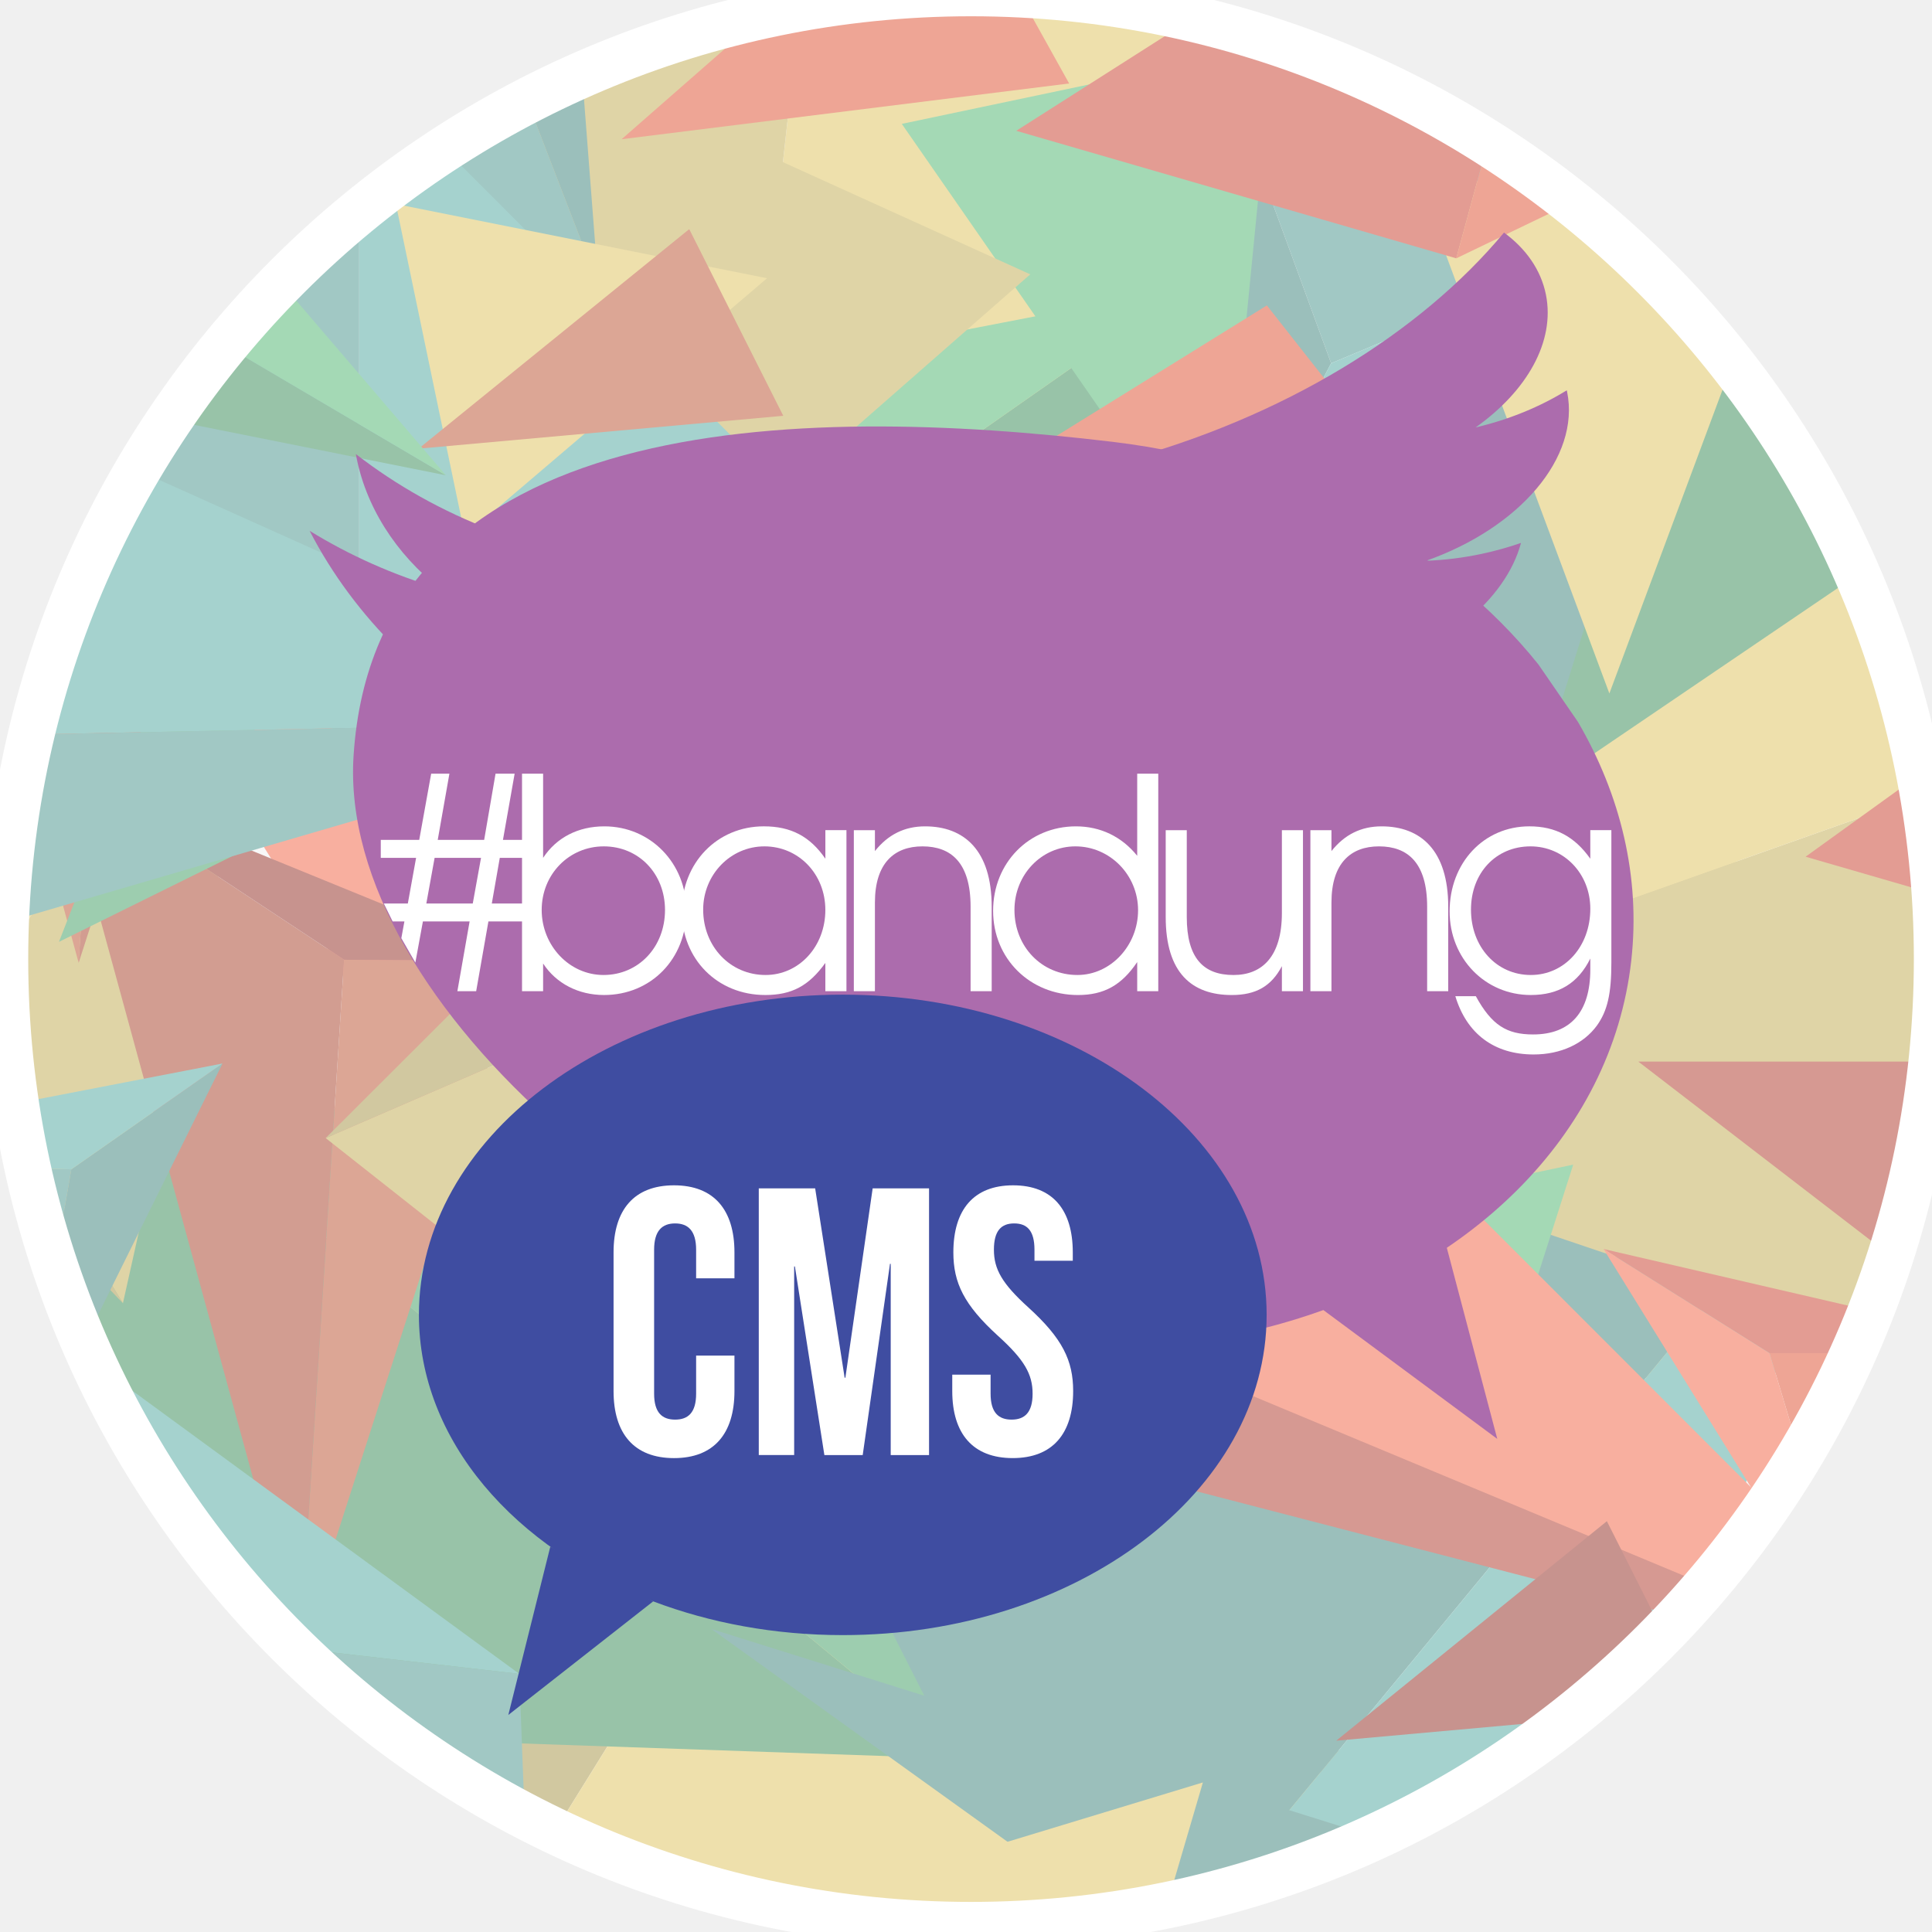
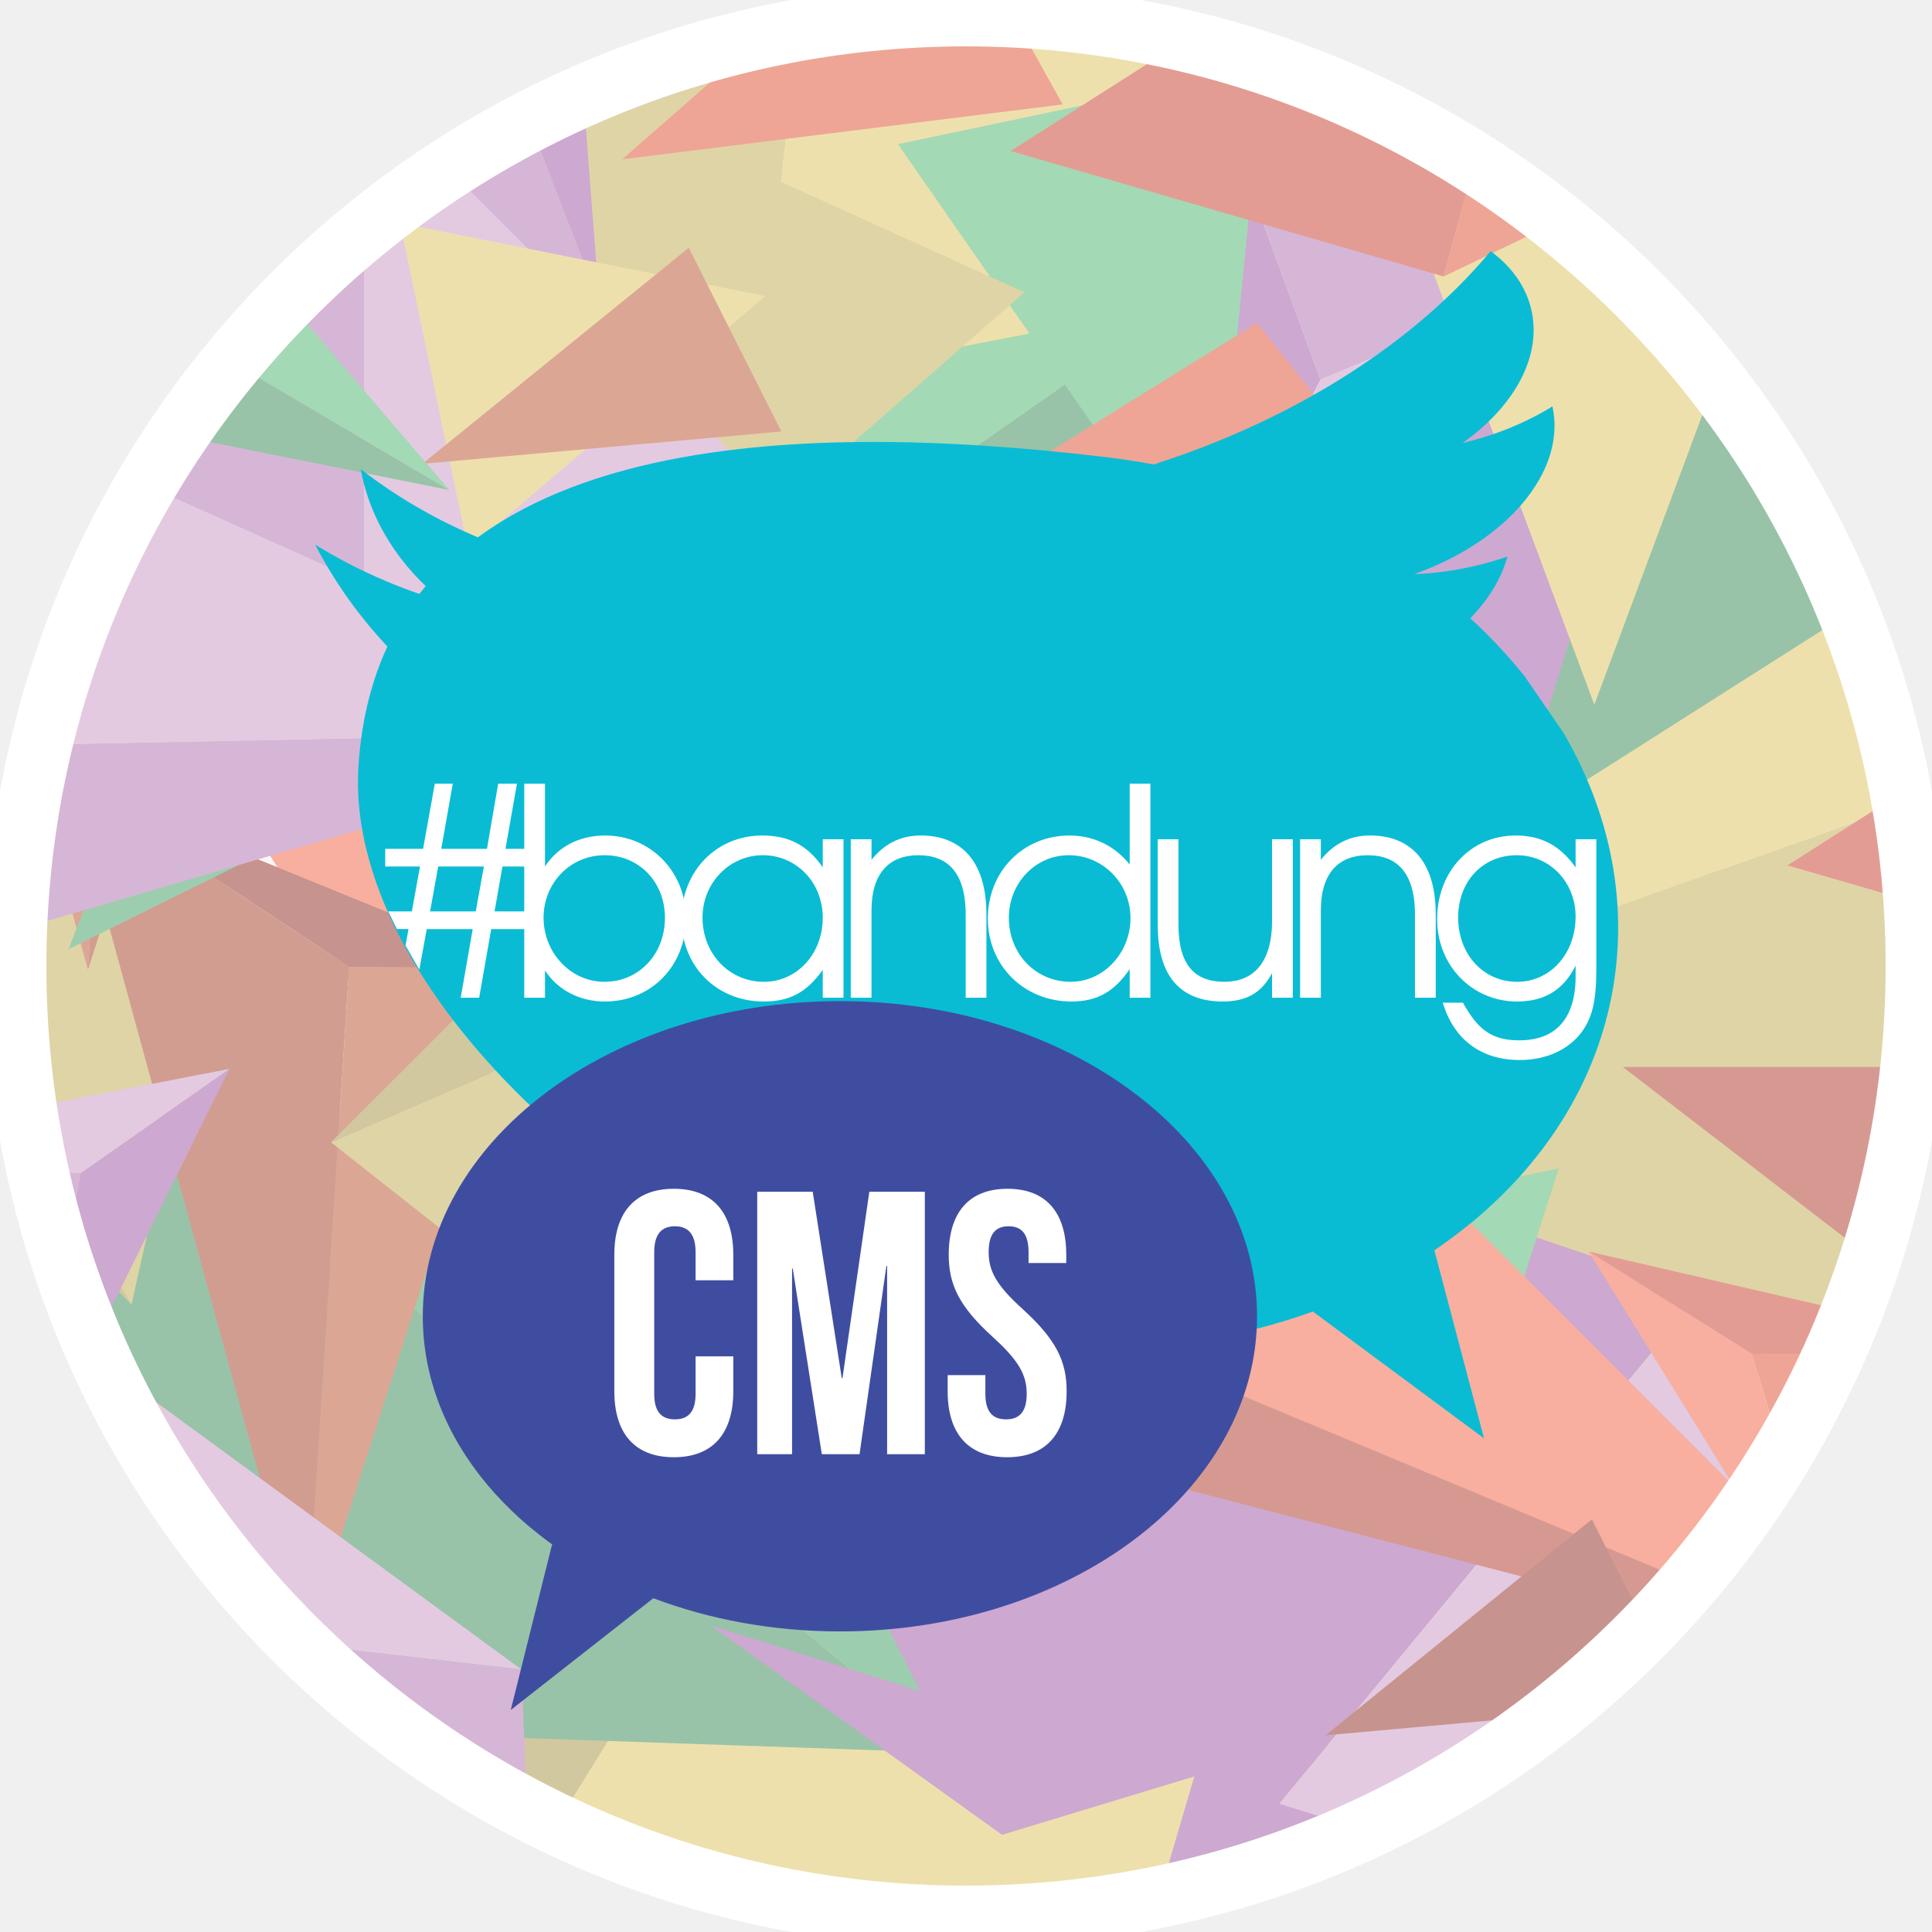
<svg xmlns="http://www.w3.org/2000/svg" xmlns:xlink="http://www.w3.org/1999/xlink" version="1.1" id="Layer_1" x="0px" y="0px" width="125px" height="125px" viewBox="0 0 125 125" enable-background="new 0 0 125 125" xml:space="preserve">
  <g>
-     <defs>
-       <circle id="SVGID_1_" cx="62.817" cy="62.044" r="62.491" />
-     </defs>
-     <clipPath id="SVGID_2_">
-       <use xlink:href="#SVGID_1_" overflow="visible" />
-     </clipPath>
-     <g clip-path="url(#SVGID_2_)">
-       <g>
+     <g>
+       <defs>
+         <circle id="SVGID_1_" cx="62.5" cy="62.5" r="61.5" />
+       </defs>
+       <clipPath id="SVGID_2_">
+         <use xlink:href="#SVGID_1_" overflow="visible" />
+       </clipPath>
+       <g clip-path="url(#SVGID_2_)">
        <g>
-           <polygon fill="#BFA94D" points="49.027,63.726 7.461,88.614 54.695,88.197     " />
-           <polygon fill="#A39041" points="7.461,88.614 27.631,131.793 54.695,88.197     " />
-           <polygon fill="#A39041" points="49.027,63.726 92.049,120.402 54.695,88.197     " />
-           <polygon fill="#DDC159" points="27.631,131.793 92.049,120.402 54.695,88.197     " />
-         </g>
-         <polygon fill="#429189" points="10.148,47.69 -10.391,54.188 -5.693,37.127    " />
-         <polygon fill="#DDC159" points="119.838,76.745 109.028,93.558 100.07,77.897    " />
-         <polygon fill="#DDC159" points="115.871,55.623 109.035,66.255 102.736,56.03    " />
-         <g>
-           <polygon fill="#308751" points="91.623,64.002 101.729,-15.311 142.686,38.028     " />
-           <polygon fill="#48B26B" points="101.729,-15.311 153.738,6.298 142.686,38.028     " />
-         </g>
-         <g>
-           <polygon fill="#377E77" points="109.303,18.818 90.378,79.535 65.881,33.458     " />
-           <polygon fill="#4BA59C" points="90.378,79.535 56.799,52.741 65.881,33.458     " />
-         </g>
-         <g>
-           <polygon fill="#377E77" points="34.783,91.501 118.806,74.227 77.586,124.19     " />
-           <polygon fill="#4BA59C" points="118.806,74.227 106.052,121.617 77.586,124.19     " />
-         </g>
-         <g>
-           <polygon fill="#308751" points="-22.367,110.856 61.861,113.775 11.982,72.512     " />
-           <polygon fill="#3A9B5E" points="61.861,113.775 39.842,70.353 11.982,72.512     " />
-         </g>
-         <g>
-           <polygon fill="#DDC159" points="20.387,28.678 -12.759,62.733 -2.656,66.98     " />
-           <polygon fill="#BFA94D" points="20.387,28.678 7.953,84.316 -2.656,66.98     " />
-           <polygon fill="#A39041" points="-12.759,62.733 7.953,84.316 -2.656,66.98     " />
-         </g>
-         <g>
-           <polygon fill="#F05F3E" points="-0.675,26.367 23.9,65.734 31.873,58.777     " />
-           <polygon fill="#DD4B2A" points="-0.675,26.367 53.858,55.913 31.873,58.777     " />
-           <polygon fill="#C63927" points="23.9,65.734 53.858,55.913 31.873,58.777     " />
-         </g>
-         <g>
-           <polygon fill="#B94C2A" points="19.407,106.753 33.776,62.181 22.263,62.097     " />
-           <polygon fill="#A43A23" points="19.407,106.753 3.894,49.974 22.263,62.097     " />
-           <polygon fill="#8F261D" points="33.776,62.181 3.894,49.974 22.263,62.097     " />
-         </g>
-         <g>
-           <polygon fill="#A43A23" points="5.089,62.295 14.946,31.72 7.048,31.663     " />
-           <polygon fill="#B94C2A" points="5.089,62.295 -5.552,23.346 7.048,31.663     " />
-           <polygon fill="#8F261D" points="14.946,31.72 -5.552,23.346 7.048,31.663     " />
-         </g>
-         <g>
-           <polygon fill="#DDC159" points="44.305,67.879 90.619,-5.982 52.479,-5.982     " />
-           <polygon fill="#BFA94D" points="44.305,67.879 22.958,-27.198 52.479,-5.982     " />
-           <polygon fill="#377E77" points="113.691,126.612 46.03,105.396 75.552,126.612     " />
-         </g>
-         <g>
-           <polygon fill="#BFA94D" points="130.861,49.177 136.655,92.178 71.598,70.175     " />
-           <polygon fill="#A39041" points="136.655,92.178 151.478,15.927 130.861,49.177     " />
-           <polygon fill="#DDC159" points="151.478,15.927 71.598,70.175 130.861,49.177     " />
-         </g>
-         <g>
-           <polygon fill="#DD4B2A" points="105.688,97.036 127.259,97.036 112.959,121.245     " />
-         </g>
-         <g>
-           <polygon fill="#DD4B2A" points="114.485,87.55 132.865,87.55 120.681,108.178     " />
-           <polygon fill="#C63927" points="132.865,87.55 103.746,80.81 114.485,87.55     " />
-           <polygon fill="#F05F3E" points="103.746,80.81 120.681,108.178 114.485,87.55     " />
-         </g>
-         <g>
-           <polygon fill="#429189" points="110.144,114.313 136.84,117.558 109.861,138.374     " />
-           <polygon fill="#377E77" points="136.84,117.558 100.771,104.115 110.144,114.313     " />
-           <polygon fill="#4BA59C" points="100.771,104.115 109.861,138.374 110.144,114.313     " />
-         </g>
-         <g>
-           <polygon fill="#429189" points="86.123,23.503 77.799,0.749 110.646,13.258     " />
-           <polygon fill="#377E77" points="77.799,0.749 79.861,35.433 86.123,23.503     " />
-           <polygon fill="#4BA59C" points="79.861,35.433 110.646,13.258 86.123,23.503     " />
-         </g>
-         <g>
-           <polygon fill="#3A9B5E" points="63.072,28.173 58.23,56.044 31.138,27.396     " />
-           <polygon fill="#308751" points="58.23,56.044 76.794,18.57 63.072,28.173     " />
-           <polygon fill="#48B26B" points="76.794,18.57 31.138,27.396 63.072,28.173     " />
-         </g>
-         <g>
-           <polygon fill="#429189" points="4.614,75.655 1.162,95.524 -18.152,75.101     " />
-           <polygon fill="#377E77" points="1.162,95.524 14.397,68.809 4.614,75.655     " />
-           <polygon fill="#4BA59C" points="14.397,68.809 -18.152,75.101 4.614,75.655     " />
-         </g>
-         <g>
-           <polygon fill="#429189" points="29.791,-4.681 38.714,18.466 4.9,6.142     " />
-           <polygon fill="#377E77" points="38.714,18.466 35.98,-16.967 29.791,-4.681     " />
-           <polygon fill="#4BA59C" points="35.98,-16.967 4.9,6.142 29.791,-4.681     " />
-         </g>
-         <polygon fill="#DDC159" points="91.779,11.733 116.473,11.733 104.126,44.866    " />
-         <polygon fill="#48B26B" points="58.346,8.015 82.374,2.957 78.969,37.725    " />
-         <polygon fill="#48B26B" points="86.658,78.535 101.787,75.351 97.438,88.982    " />
-         <polygon fill="#3A9B5E" points="93.561,131.605 101.636,110.885 109.897,123.528    " />
-         <polygon fill="#3A9B5E" points="3.814,60.938 11.889,40.217 20.15,52.861    " />
-         <polygon fill="#4BA59C" points="-7.698,32.288 0.377,11.566 16.926,28.388    " />
-         <polygon fill="#BFA94D" points="46.705,8.697 66.658,17.75 41.274,39.994    " />
-         <polygon fill="#DD4B2A" points="61.035,-9.222 69.174,5.401 40.218,9.008    " />
-         <polygon fill="#AC3224" points="105.998,68.684 126.948,68.684 126.948,84.806    " />
-         <polygon fill="#A43A23" points="83.054,36.519 97.703,50.562 83.996,61.834    " />
-         <polygon fill="#C63927" points="8.832,0.6 23.481,14.644 9.773,25.917    " />
-         <polygon fill="#8F261D" points="87.93,56.233 102.578,62.185 88.871,73.457    " />
-         <polygon fill="#DD4B2A" points="61.722,32.318 81.966,19.761 94.223,35.339    " />
-         <g>
-           <polygon fill="#4BA59C" points="23.24,4.111 23.24,39.695 81.909,62.807     " />
-           <polygon fill="#429189" points="23.24,4.111 1.755,42.019 23.24,39.695     " />
-           <polygon fill="#377E77" points="1.755,42.019 81.909,62.807 23.24,38.35     " />
-         </g>
-         <g>
-           <polygon fill="#F05F3E" points="67.531,50.445 67.531,86.028 126.199,109.141     " />
-           <polygon fill="#DD4B2A" points="67.531,50.445 46.046,88.352 67.531,86.028     " />
-           <polygon fill="#AC3224" points="46.046,88.352 126.199,109.141 67.531,84.684     " />
-         </g>
-         <g>
-           <polygon fill="#BFA94D" points="21.07,73.632 45.591,92.984 37.62,66.467     " />
-           <polygon fill="#A39041" points="45.591,92.984 73.139,74.617 37.62,66.467     " />
-           <polygon fill="#A39041" points="21.07,73.632 54.542,40.212 37.62,66.467     " />
-           <polygon fill="#DDC159" points="73.139,74.617 54.542,40.212 37.62,66.467     " />
-         </g>
-         <g>
-           <g>
-             <polygon fill="#4BA59C" points="-1.746,133.813 9.328,105.521 34.287,126.487      " />
-             <polygon fill="#4BA59C" points="9.328,105.521 -5.493,79.692 33.595,108.296      " />
-             <polygon fill="#429189" points="33.595,108.296 34.287,126.487 9.328,105.521      " />
-           </g>
-           <polygon fill="#377E77" points="-1.746,133.813 -5.493,79.692 9.328,105.521     " />
-         </g>
-         <g>
-           <polygon fill="#C63927" points="116.821,55.429 157.988,25.751 145.289,63.68     " />
-           <polygon fill="#DD4B2A" points="157.988,25.751 162.635,51.263 145.289,63.68     " />
-         </g>
-         <g>
-           <polygon fill="#C63927" points="65.751,8.463 102.918,-15.216 94.219,16.714     " />
-           <polygon fill="#DD4B2A" points="102.918,-15.216 107.564,10.296 94.219,16.714     " />
-         </g>
-         <g>
-           <polygon fill="#4BA59C" points="45.02,46.64 -12.493,20.817 -12.493,47.815     " />
-           <polygon fill="#429189" points="45.02,46.64 -26.365,67.486 -12.493,47.815     " />
-           <polygon fill="#377E77" points="-12.493,20.817 -26.365,67.486 -12.493,47.815     " />
-         </g>
-         <polygon fill="#B94C2A" points="-6.522,-2.384 15.916,-2.384 4.697,16.169    " />
-         <polygon fill="#DD4B2A" points="38.14,36.054 53.042,36.054 45.591,56.047    " />
-         <polygon fill="#DD4B2A" points="97.306,118.001 99.631,131.07 76.227,127.655    " />
-         <polygon fill="#DD4B2A" points="47.546,46.285 49.871,59.354 26.467,55.939    " />
-         <g>
-           <polygon fill="#429189" points="131.482,98.357 124.655,121.633 108.195,105.43     " />
-           <polygon fill="#DDC159" points="77.827,115.323 71.277,137.651 55.488,122.108     " />
-           <polygon fill="#8F261D" points="103.965,98.42 110.051,110.497 86.453,112.623     " />
-         </g>
-         <g>
-           <polygon fill="#DDC159" points="49.625,18.003 30.083,34.659 25.614,13.202     " />
-           <polygon fill="#377E77" points="66.658,35.121 60.108,57.448 44.319,41.905     " />
-           <polygon fill="#B94C2A" points="44.593,14.825 50.678,26.902 27.081,29.029     " />
-         </g>
-         <g>
-           <polygon fill="#3A9B5E" points="13.649,21.801 -13.29,22.316 6.031,4.111     " />
-           <polygon fill="#308751" points="-13.29,22.316 28.849,30.751 13.649,21.801     " />
-           <polygon fill="#48B26B" points="28.849,30.751 6.031,4.111 13.649,21.801     " />
+           <g>
+             <polygon fill="#BFA94D" points="48.929,64.154 8.022,88.649 54.507,88.237      " />
+             <polygon fill="#A39041" points="8.022,88.649 27.872,131.142 54.507,88.237      " />
+             <polygon fill="#A39041" points="48.929,64.154 91.269,119.932 54.507,88.237      " />
+             <polygon fill="#DDC159" points="27.872,131.142 91.269,119.932 54.507,88.237      " />
+           </g>
+           <polygon fill="#AC6CAD" points="10.666,48.374 -9.548,54.769 -4.924,37.979     " />
+           <polygon fill="#DDC159" points="118.617,76.968 107.978,93.514 99.162,78.102     " />
+           <polygon fill="#DDC159" points="114.714,56.181 107.985,66.644 101.785,56.581     " />
+           <g>
+             <polygon fill="#308751" points="90.85,64.427 100.795,-13.627 141.101,38.864      " />
+             <polygon fill="#48B26B" points="100.795,-13.627 148.043,13.543 141.101,38.864      " />
+           </g>
+           <g>
+             <polygon fill="#9B51A0" points="108.248,19.96 89.623,79.714 65.516,34.369      " />
+             <polygon fill="#C694C3" points="89.623,79.714 56.577,53.345 65.516,34.369      " />
+           </g>
+           <g>
+             <polygon fill="#9B51A0" points="34.91,91.489 117.601,74.49 77.035,123.66      " />
+             <polygon fill="#C694C3" points="117.601,74.49 105.049,121.129 77.035,123.66      " />
+           </g>
+           <g>
+             <polygon fill="#308751" points="-21.333,110.537 61.559,113.41 12.472,72.803      " />
+             <polygon fill="#3A9B5E" points="61.559,113.41 39.89,70.678 12.472,72.803      " />
+           </g>
+           <g>
+             <polygon fill="#DDC159" points="20.743,29.663 -11.877,63.179 -1.934,67.358      " />
+             <polygon fill="#BFA94D" points="20.743,29.663 8.506,84.419 -1.934,67.358      " />
+             <polygon fill="#A39041" points="-11.877,63.179 8.506,84.419 -1.934,67.358      " />
+           </g>
+           <g>
+             <polygon fill="#F05F3E" points="0.015,27.389 24.201,66.133 32.047,59.285      " />
+             <polygon fill="#DD4B2A" points="0.015,27.389 53.684,56.466 32.047,59.285      " />
+             <polygon fill="#C63927" points="24.201,66.133 53.684,56.466 32.047,59.285      " />
+           </g>
+           <g>
+             <polygon fill="#B94C2A" points="19.778,106.499 33.92,62.635 22.588,62.552      " />
+             <polygon fill="#A43A23" points="19.778,106.499 4.511,50.622 22.588,62.552      " />
+             <polygon fill="#8F261D" points="33.92,62.635 4.511,50.622 22.588,62.552      " />
+           </g>
+           <g>
+             <polygon fill="#A43A23" points="5.688,62.747 15.388,32.657 7.616,32.6      " />
+             <polygon fill="#B94C2A" points="5.688,62.747 -4.785,24.416 7.616,32.6      " />
+             <polygon fill="#8F261D" points="15.388,32.657 -4.785,24.416 7.616,32.6      " />
+           </g>
+           <g>
+             <polygon fill="#DDC159" points="44.28,68.242 89.861,-4.448 52.327,-4.448      " />
+             <polygon fill="#BFA94D" points="44.28,68.242 23.272,-25.326 52.327,-4.448      " />
+             <polygon fill="#9B51A0" points="112.567,126.044 45.979,105.164 75.032,126.044      " />
+           </g>
+           <g>
+             <polygon fill="#BFA94D" points="129.464,49.837 135.166,92.156 71.141,70.502      " />
+             <polygon fill="#A39041" points="135.166,92.156 145.817,23.019 129.464,49.837      " />
+             <polygon fill="#DDC159" points="145.817,23.019 71.141,70.502 129.464,49.837      " />
+           </g>
+           <g>
+             <polygon fill="#DD4B2A" points="104.691,96.937 125.919,96.937 111.846,120.762      " />
+           </g>
+           <g>
+             <polygon fill="#DD4B2A" points="113.348,87.602 131.438,87.602 119.445,107.902      " />
+             <polygon fill="#C63927" points="131.438,87.602 102.78,80.969 113.348,87.602      " />
+             <polygon fill="#F05F3E" points="102.78,80.969 119.445,107.902 113.348,87.602      " />
+           </g>
+           <g>
+             <polygon fill="#AC6CAD" points="109.076,113.939 135.347,117.133 108.797,137.619      " />
+             <polygon fill="#9B51A0" points="135.347,117.133 99.852,103.904 109.076,113.939      " />
+             <polygon fill="#C694C3" points="99.852,103.904 108.797,137.619 109.076,113.939      " />
+           </g>
+           <g>
+             <polygon fill="#AC6CAD" points="85.436,24.571 77.243,2.178 109.57,14.489      " />
+             <polygon fill="#9B51A0" points="77.243,2.178 79.274,36.311 85.436,24.571      " />
+             <polygon fill="#C694C3" points="79.274,36.311 109.57,14.489 85.436,24.571      " />
+           </g>
+           <g>
+             <polygon fill="#3A9B5E" points="62.75,29.167 57.985,56.596 31.323,28.402      " />
+             <polygon fill="#308751" points="57.985,56.596 76.255,19.716 62.75,29.167      " />
+             <polygon fill="#48B26B" points="76.255,19.716 31.323,28.402 62.75,29.167      " />
+           </g>
+           <g>
+             <polygon fill="#AC6CAD" points="5.22,75.896 1.823,95.448 -17.184,75.35      " />
+             <polygon fill="#9B51A0" points="1.823,95.448 14.848,69.157 5.22,75.896      " />
+             <polygon fill="#C694C3" points="14.848,69.157 -17.184,75.35 5.22,75.896      " />
+           </g>
+           <g>
+             <polygon fill="#AC6CAD" points="29.998,-3.166 38.779,19.613 5.502,7.484      " />
+             <polygon fill="#9B51A0" points="38.779,19.613 36.089,-15.258 29.998,-3.166      " />
+             <polygon fill="#C694C3" points="36.089,-15.258 5.502,7.484 29.998,-3.166      " />
+           </g>
+           <polygon fill="#DDC159" points="91.001,12.987 115.305,12.987 103.153,45.595     " />
+           <polygon fill="#48B26B" points="58.099,9.329 81.746,4.35 78.394,38.567     " />
+           <polygon fill="#48B26B" points="85.962,78.73 100.851,75.596 96.571,89.011     " />
+           <polygon fill="#3A9B5E" points="92.756,130.957 100.703,110.566 108.833,123.009     " />
+           <polygon fill="#3A9B5E" points="4.432,61.413 12.379,41.019 20.51,53.462     " />
+           <polygon fill="#C694C3" points="-6.896,33.215 1.05,12.823 17.336,29.378     " />
+           <polygon fill="#BFA94D" points="46.644,10 66.279,18.91 41.299,40.8     " />
+           <polygon fill="#DD4B2A" points="60.746,-7.634 68.756,6.756 40.26,10.306     " />
+           <polygon fill="#AC3224" points="104.996,69.034 125.614,69.034 125.614,84.901     " />
+           <polygon fill="#A43A23" points="82.414,37.38 96.832,51.201 83.343,62.294     " />
+           <polygon fill="#C63927" points="9.371,2.031 23.788,15.852 10.298,26.946     " />
+           <polygon fill="#8F261D" points="87.214,56.781 101.631,62.639 88.14,73.731     " />
+           <polygon fill="#DD4B2A" points="61.421,33.247 81.344,20.888 93.407,36.219     " />
+           <g>
+             <polygon fill="#C694C3" points="23.55,5.486 23.55,40.505 81.288,63.251      " />
+             <polygon fill="#AC6CAD" points="23.55,5.486 2.406,42.792 23.55,40.505      " />
+             <polygon fill="#9B51A0" points="2.406,42.792 81.288,63.251 23.55,39.183      " />
+           </g>
+           <g>
+             <polygon fill="#F05F3E" points="67.139,51.084 67.139,86.104 124.876,108.85      " />
+             <polygon fill="#DD4B2A" points="67.139,51.084 45.996,88.392 67.139,86.104      " />
+             <polygon fill="#AC3224" points="45.996,88.392 124.876,108.85 67.139,84.78      " />
+           </g>
+           <g>
+             <polygon fill="#BFA94D" points="21.416,73.904 45.547,92.948 37.702,66.854      " />
+             <polygon fill="#A39041" points="45.547,92.948 72.657,74.873 37.702,66.854      " />
+             <polygon fill="#A39041" points="21.416,73.904 54.356,41.014 37.702,66.854      " />
+             <polygon fill="#DDC159" points="72.657,74.873 54.356,41.014 37.702,66.854      " />
+           </g>
+           <g>
+             <g>
+               <polygon fill="#C694C3" points="-1.039,133.131 9.859,105.287 34.421,125.921       " />
+               <polygon fill="#C694C3" points="9.859,105.287 -4.727,79.868 33.742,108.018       " />
+               <polygon fill="#AC6CAD" points="33.742,108.018 34.421,125.921 9.859,105.287       " />
+             </g>
+             <polygon fill="#9B51A0" points="-1.039,133.131 -4.727,79.868 9.859,105.287      " />
+           </g>
+           <g>
+             <polygon fill="#C63927" points="115.647,55.99 152.225,32.688 143.663,64.11      " />
+             <polygon fill="#DD4B2A" points="152.225,32.688 156.797,57.795 143.663,64.11      " />
+           </g>
+           <g>
+             <polygon fill="#C63927" points="65.387,9.77 101.964,-13.534 93.403,17.89      " />
+             <polygon fill="#DD4B2A" points="101.964,-13.534 106.538,11.574 93.403,17.89      " />
+           </g>
+           <g>
+             <polygon fill="#C694C3" points="44.985,47.341 -11.616,21.927 -11.616,48.497      " />
+             <polygon fill="#AC6CAD" points="44.985,47.341 -25.268,67.854 -11.616,48.497      " />
+             <polygon fill="#9B51A0" points="-11.616,21.927 -25.268,67.854 -11.616,48.497      " />
+           </g>
+           <polygon fill="#B94C2A" points="-5.74,-0.906 16.342,-0.906 5.302,17.353     " />
+           <polygon fill="#DD4B2A" points="38.214,36.922 52.879,36.922 45.547,56.599     " />
+           <polygon fill="#DD4B2A" points="96.441,117.569 98.729,130.431 75.696,127.07     " />
+           <polygon fill="#DD4B2A" points="47.471,46.99 49.759,59.853 26.726,56.492     " />
+           <g>
+             <polygon fill="#AC6CAD" points="130.075,98.237 123.358,121.145 107.157,105.196      " />
+             <polygon fill="#DDC159" points="77.271,114.935 70.825,136.907 55.287,121.611      " />
+             <polygon fill="#8F261D" points="102.994,98.299 108.984,110.184 85.763,112.276      " />
+           </g>
+           <g>
+             <polygon fill="#DDC159" points="49.516,19.158 30.285,35.549 25.887,14.433      " />
+             <polygon fill="#9B51A0" points="66.279,36.003 59.834,57.978 44.295,42.681      " />
+             <polygon fill="#B94C2A" points="44.563,16.03 50.553,27.917 27.331,30.008      " />
+           </g>
+           <g>
+             <polygon fill="#3A9B5E" points="14.112,22.895 -12.399,23.403 6.615,5.486      " />
+             <polygon fill="#308751" points="-12.399,23.403 29.069,31.704 14.112,22.895      " />
+             <polygon fill="#48B26B" points="29.069,31.704 6.615,5.486 14.112,22.895      " />
+           </g>
        </g>
      </g>
    </g>
-     <rect x="-21.63" y="472.886" opacity="0.2" clip-path="url(#SVGID_2_)" fill="#FFFFFF" width="500" height="500" />
-     <circle opacity="0.5" clip-path="url(#SVGID_2_)" fill="#FFFFFF" cx="62.817" cy="62.044" r="62.491" />
-     <path clip-path="url(#SVGID_2_)" fill="#AC6CAD" d="M99.539,42.995c-5.992-7.489-15.883-13.011-27.518-14.404   C51.704,26.159,24.32,26.55,22.876,48.894c-1.045,16.174,22.293,35.578,42.61,38.01c5.916,0.708,11.629,0.271,16.801-1.103   c12.592-3.344,21.977-12.236,23.256-23.65c0.606-5.414-0.689-10.705-3.446-15.438L99.539,42.995z" />
-     <polygon clip-path="url(#SVGID_2_)" fill="#AC6CAD" points="96.873,93.096 82.818,82.684 92.799,77.667  " />
-     <g clip-path="url(#SVGID_2_)">
-       <path fill="#FFFFFF" d="M34.365,55.503v-1.162h-1.824l0.756-4.285h-1.235l-0.737,4.285h-3.004l0.756-4.285h-1.18l-0.773,4.285    h-2.488v1.162h2.285l-0.534,2.952h-1.554l0.571,1.162h0.761l-0.199,1.083l0.907,1.581l0.489-2.664h3.022l-0.792,4.514h1.216    l0.792-4.514h2.487v-1.162h-2.267l0.516-2.952H34.365z M30.588,58.455h-3.004l0.535-2.952h3.003L30.588,58.455z" />
-       <path fill="#FFFFFF" d="M39.082,64.377c-1.658,0-3.095-0.743-3.943-2.038v1.791h-1.364V50.056h1.364v5.447    c0.866-1.314,2.266-2.038,3.961-2.038c2.985,0,5.307,2.381,5.307,5.447C44.407,62.035,42.123,64.377,39.082,64.377z M39.064,54.76    c-2.248,0-4.017,1.809-4.017,4.113s1.788,4.209,3.999,4.209c2.267,0,3.98-1.81,3.98-4.209C43.025,56.531,41.33,54.76,39.064,54.76    z" />
-       <path fill="#FFFFFF" d="M53.4,64.13v-1.829c-1.069,1.486-2.174,2.076-3.888,2.076c-3.096,0-5.398-2.323-5.398-5.428    c0-3.123,2.285-5.485,5.307-5.485c1.75,0,2.985,0.648,3.98,2.095v-1.848h1.364V64.13H53.4z M49.457,54.76    c-2.193,0-3.962,1.828-3.962,4.094c0,2.38,1.75,4.228,4.035,4.228c2.174,0,3.87-1.848,3.87-4.209    C53.4,56.55,51.668,54.76,49.457,54.76z" />
-       <path fill="#FFFFFF" d="M62.797,64.13v-5.466c0-2.837-1.252-3.904-3.113-3.904c-1.824,0-3.077,1.085-3.077,3.637v5.732h-1.364    V53.712h1.364v1.353c0.848-1.067,1.916-1.6,3.243-1.6c2.523,0,4.312,1.543,4.312,5.199v5.466H62.797z" />
-       <path fill="#FFFFFF" d="M73.577,64.13v-1.885c-1.014,1.504-2.155,2.133-3.833,2.133c-3.113,0-5.49-2.361-5.49-5.447    c0-3.104,2.321-5.466,5.361-5.466c1.585,0,2.967,0.667,3.962,1.905v-5.313h1.363V64.13H73.577z M69.578,54.76    c-2.192,0-3.943,1.828-3.943,4.113c0,2.38,1.77,4.209,4.072,4.209c2.156,0,3.926-1.905,3.926-4.19S71.809,54.76,69.578,54.76z" />
-       <path fill="#FFFFFF" d="M82.938,64.13v-1.619c-0.682,1.295-1.676,1.867-3.242,1.867c-2.562,0-4.275-1.409-4.275-5.047v-5.618    h1.363v5.618c0,2.647,1.068,3.752,3.022,3.752c1.843,0,3.132-1.181,3.132-4.019v-5.352h1.364V64.13H82.938z" />
-       <path fill="#FFFFFF" d="M92.336,64.13v-5.466c0-2.837-1.254-3.904-3.115-3.904c-1.824,0-3.076,1.085-3.076,3.637v5.732h-1.363    V53.712h1.363v1.353c0.848-1.067,1.916-1.6,3.242-1.6c2.525,0,4.313,1.543,4.313,5.199v5.466H92.336z" />
-       <path fill="#FFFFFF" d="M103.317,66.358c-0.866,1.181-2.341,1.866-4.091,1.866c-2.543,0-4.33-1.333-5.066-3.771h1.326    c1.031,1.885,2.008,2.476,3.703,2.476c2.433,0,3.704-1.466,3.704-4.208v-0.705c-0.792,1.6-2.046,2.361-3.851,2.361    c-2.949,0-5.252-2.361-5.252-5.409c0-3.142,2.211-5.504,5.159-5.504c1.695,0,2.931,0.667,3.943,2.095v-1.848h1.363v8.551    C104.257,64.301,104,65.406,103.317,66.358z M99.023,54.76c-2.229,0-3.851,1.714-3.851,4.094c0,2.418,1.659,4.228,3.87,4.228    c2.192,0,3.851-1.848,3.851-4.285C102.894,56.531,101.198,54.76,99.023,54.76z" />
-     </g>
-     <path clip-path="url(#SVGID_2_)" fill="#3F4DA1" d="M27.104,85.072c0,8.112,6.169,15.135,15.157,18.536   c3.691,1.396,7.857,2.183,12.266,2.183c15.146,0,27.424-9.275,27.424-20.719c0-11.442-12.277-20.718-27.424-20.718   C39.382,64.354,27.104,73.63,27.104,85.072z" />
-     <polygon clip-path="url(#SVGID_2_)" fill="#3F4DA1" points="32.888,110.958 42.261,103.608 35.605,100.067  " />
-     <g clip-path="url(#SVGID_2_)">
-       <path fill="#FFFFFF" d="M47.519,87.708v2.293c0,2.76-1.335,4.338-3.911,4.338c-2.576,0-3.911-1.578-3.911-4.338v-8.973    c0-2.76,1.335-4.338,3.911-4.338c2.575,0,3.911,1.578,3.911,4.338v1.677h-2.48v-1.849c0-1.232-0.525-1.701-1.359-1.701    c-0.835,0-1.359,0.469-1.359,1.701v9.316c0,1.232,0.524,1.677,1.359,1.677c0.834,0,1.359-0.444,1.359-1.677v-2.465H47.519z" />
-       <path fill="#FFFFFF" d="M54.648,89.138h0.048l1.765-12.25h3.648v17.254h-2.48V81.769h-0.047l-1.765,12.373h-2.48L51.43,81.94    h-0.048v12.201h-2.289V76.888h3.648L54.648,89.138z" />
-       <path fill="#FFFFFF" d="M65.547,76.69c2.551,0,3.862,1.578,3.862,4.338v0.543H66.93v-0.715c0-1.232-0.477-1.701-1.313-1.701    c-0.834,0-1.311,0.469-1.311,1.701c0,1.257,0.524,2.193,2.241,3.746c2.194,1.997,2.886,3.427,2.886,5.398    c0,2.76-1.336,4.338-3.911,4.338s-3.911-1.578-3.911-4.338V88.94h2.48v1.232c0,1.232,0.525,1.677,1.359,1.677    s1.359-0.444,1.359-1.677c0-1.257-0.525-2.193-2.242-3.746c-2.193-1.996-2.885-3.426-2.885-5.398    C61.684,78.269,62.994,76.69,65.547,76.69z" />
-     </g>
-     <path clip-path="url(#SVGID_2_)" fill="#AC6CAD" d="M20.034,34.345c2.568,1.582,5.403,2.853,8.453,3.751   c-2.882-2.256-4.861-5.353-5.464-8.719c2.617,2.03,5.605,3.713,8.875,4.953l-6.175,7.684C23.398,39.728,21.47,37.132,20.034,34.345   z" />
-     <path clip-path="url(#SVGID_2_)" fill="#AC6CAD" d="M97.309,15.047c1.423,1.047,2.391,2.413,2.713,4.021   c0.607,3.044-1.24,6.24-4.551,8.588c2.205-0.519,4.21-1.359,5.9-2.405c0.008,0.037,0.017,0.073,0.023,0.11   c0.852,4.251-3.098,8.793-9.119,10.92c1.174-0.042,2.39-0.189,3.622-0.453c0.871-0.187,1.706-0.422,2.511-0.701   c-0.973,3.667-5.082,7.107-10.563,8.581L72.389,29.882C83.055,27.027,91.891,21.557,97.309,15.047z" />
+     <g>
+       <defs>
+         <circle id="SVGID_3_" cx="62.5" cy="62.5" r="61.5" />
+       </defs>
+       <clipPath id="SVGID_4_">
+         <use xlink:href="#SVGID_3_" overflow="visible" />
+       </clipPath>
+       <rect x="43.19" y="160.277" opacity="0.2" clip-path="url(#SVGID_4_)" fill="#FFFFFF" enable-background="new    " width="123" height="123" />
+     </g>
+     <g>
+       <defs>
+         <circle id="SVGID_5_" cx="62.5" cy="62.5" r="61.5" />
+       </defs>
+       <clipPath id="SVGID_6_">
+         <use xlink:href="#SVGID_5_" overflow="visible" />
+       </clipPath>
+       <circle opacity="0.5" clip-path="url(#SVGID_6_)" fill="#FFFFFF" enable-background="new    " cx="62.5" cy="62.5" r="61.5" />
+     </g>
+     <g>
+       <defs>
+         <circle id="SVGID_7_" cx="62.5" cy="62.5" r="61.5" />
+       </defs>
+       <clipPath id="SVGID_8_">
+         <use xlink:href="#SVGID_7_" overflow="visible" />
+       </clipPath>
+       <path clip-path="url(#SVGID_8_)" fill="#09BCD4" d="M98.641,43.752c-5.898-7.37-15.633-12.804-27.082-14.175    c-19.995-2.394-46.944-2.008-48.365,19.981c-1.03,15.918,21.938,35.014,41.934,37.407c5.821,0.695,11.443,0.267,16.534-1.086    c12.393-3.29,21.627-12.041,22.888-23.274c0.596-5.329-0.68-10.536-3.393-15.193L98.641,43.752z" />
+     </g>
+     <g>
+       <defs>
+         <circle id="SVGID_9_" cx="62.5" cy="62.5" r="61.5" />
+       </defs>
+       <clipPath id="SVGID_10_">
+         <use xlink:href="#SVGID_9_" overflow="visible" />
+       </clipPath>
+       <polygon clip-path="url(#SVGID_10_)" fill="#09BCD4" points="96.016,93.06 82.184,82.813 92.007,77.876   " />
+     </g>
+     <g>
+       <defs>
+         <circle id="SVGID_11_" cx="62.5" cy="62.5" r="61.5" />
+       </defs>
+       <clipPath id="SVGID_12_">
+         <use xlink:href="#SVGID_11_" overflow="visible" />
+       </clipPath>
+       <g clip-path="url(#SVGID_12_)">
+         <path fill="#FFFFFF" d="M34.499,56.063v-1.144h-1.794l0.743-4.216h-1.215l-0.726,4.216h-2.956l0.744-4.216h-1.161l-0.762,4.216     h-2.448v1.144h2.249l-0.525,2.905h-1.529l0.562,1.143h0.75l-0.195,1.065l0.894,1.557l0.481-2.621h2.974l-0.779,4.442h1.196     l0.779-4.442h2.449v-1.144h-2.231l0.508-2.905H34.499z M30.782,58.968h-2.956l0.525-2.905h2.956L30.782,58.968z" />
+         <path fill="#FFFFFF" d="M39.142,64.797c-1.633,0-3.047-0.731-3.881-2.006v1.762h-1.342v-13.85h1.342v5.359     c0.853-1.293,2.231-2.005,3.898-2.005c2.938,0,5.223,2.343,5.223,5.36C44.382,62.491,42.134,64.797,39.142,64.797z      M39.123,55.332c-2.212,0-3.954,1.781-3.954,4.048c0,2.267,1.76,4.143,3.935,4.143c2.231,0,3.917-1.781,3.917-4.143     C43.023,57.074,41.354,55.332,39.123,55.332z" />
+         <path fill="#FFFFFF" d="M53.232,64.553v-1.799c-1.052,1.461-2.139,2.043-3.826,2.043c-3.046,0-5.313-2.287-5.313-5.343     c0-3.074,2.249-5.397,5.223-5.397c1.723,0,2.937,0.637,3.917,2.062V54.3h1.342v10.251L53.232,64.553L53.232,64.553z      M49.352,55.332c-2.158,0-3.899,1.8-3.899,4.03c0,2.343,1.722,4.161,3.971,4.161c2.141,0,3.809-1.818,3.809-4.143     C53.232,57.093,51.527,55.332,49.352,55.332z" />
+         <path fill="#FFFFFF" d="M62.48,64.553v-5.378c0-2.793-1.233-3.843-3.064-3.843c-1.796,0-3.029,1.069-3.029,3.58v5.641h-1.343     V54.3h1.343v1.331c0.834-1.049,1.886-1.575,3.19-1.575c2.485,0,4.244,1.519,4.244,5.117v5.378L62.48,64.553L62.48,64.553z" />
+         <path fill="#FFFFFF" d="M73.09,64.553v-1.856c-0.998,1.481-2.122,2.1-3.773,2.1c-3.063,0-5.404-2.324-5.404-5.361     c0-3.055,2.285-5.379,5.278-5.379c1.56,0,2.919,0.656,3.899,1.875v-5.229h1.341v13.85H73.09z M69.153,55.332     c-2.158,0-3.88,1.8-3.88,4.048c0,2.343,1.742,4.143,4.007,4.143c2.122,0,3.863-1.875,3.863-4.124     C73.144,57.149,71.349,55.332,69.153,55.332z" />
+         <path fill="#FFFFFF" d="M82.301,64.553v-1.593c-0.671,1.274-1.65,1.837-3.191,1.837c-2.521,0-4.206-1.388-4.206-4.967V54.3h1.342     v5.529c0,2.604,1.052,3.693,2.974,3.693c1.813,0,3.082-1.163,3.082-3.956V54.3h1.342v10.251L82.301,64.553L82.301,64.553z" />
+         <path fill="#FFFFFF" d="M91.549,64.553v-5.378c0-2.793-1.233-3.843-3.064-3.843c-1.795,0-3.027,1.069-3.027,3.58v5.641h-1.342     V54.3h1.342v1.331c0.834-1.049,1.885-1.575,3.19-1.575c2.484,0,4.245,1.519,4.245,5.117v5.378L91.549,64.553L91.549,64.553z" />
+         <path fill="#FFFFFF" d="M102.357,66.745c-0.851,1.163-2.303,1.838-4.026,1.838c-2.502,0-4.261-1.313-4.985-3.711h1.306     c1.015,1.855,1.976,2.437,3.644,2.437c2.395,0,3.646-1.443,3.646-4.142v-0.694c-0.78,1.574-2.013,2.324-3.79,2.324     c-2.901,0-5.17-2.324-5.17-5.324c0-3.093,2.178-5.416,5.078-5.416c1.669,0,2.885,0.656,3.881,2.062V54.3h1.341v8.416     C103.282,64.722,103.028,65.808,102.357,66.745z M98.133,55.332c-2.194,0-3.791,1.687-3.791,4.03c0,2.38,1.632,4.161,3.809,4.161     c2.156,0,3.79-1.818,3.79-4.218C101.94,57.074,100.272,55.332,98.133,55.332z" />
+       </g>
+     </g>
+     <g>
+       <defs>
+         <circle id="SVGID_13_" cx="62.5" cy="62.5" r="61.5" />
+       </defs>
+       <clipPath id="SVGID_14_">
+         <use xlink:href="#SVGID_13_" overflow="visible" />
+       </clipPath>
+       <path clip-path="url(#SVGID_14_)" fill="#3F4DA1" d="M27.354,85.163c0,7.983,6.071,14.895,14.917,18.242    c3.633,1.373,7.732,2.147,12.073,2.147c14.905,0,26.987-9.128,26.987-20.39c0-11.261-12.082-20.39-26.987-20.39    C39.437,64.773,27.354,73.902,27.354,85.163z" />
+     </g>
+     <g>
+       <defs>
+         <circle id="SVGID_15_" cx="62.5" cy="62.5" r="61.5" />
+       </defs>
+       <clipPath id="SVGID_16_">
+         <use xlink:href="#SVGID_15_" overflow="visible" />
+       </clipPath>
+       <polygon clip-path="url(#SVGID_16_)" fill="#3F4DA1" points="33.045,110.637 42.27,103.405 35.72,99.919   " />
+     </g>
+     <g>
+       <defs>
+         <circle id="SVGID_17_" cx="62.5" cy="62.5" r="61.5" />
+       </defs>
+       <clipPath id="SVGID_18_">
+         <use xlink:href="#SVGID_17_" overflow="visible" />
+       </clipPath>
+       <g clip-path="url(#SVGID_18_)">
+         <path fill="#FFFFFF" d="M47.444,87.757v2.256c0,2.717-1.314,4.27-3.848,4.27c-2.535,0-3.849-1.553-3.849-4.27v-8.83     c0-2.716,1.313-4.269,3.849-4.269c2.534,0,3.848,1.553,3.848,4.269v1.65h-2.44v-1.819c0-1.213-0.517-1.674-1.339-1.674     c-0.82,0-1.337,0.461-1.337,1.674v9.168c0,1.212,0.517,1.65,1.337,1.65c0.822,0,1.339-0.437,1.339-1.65v-2.426L47.444,87.757     L47.444,87.757z" />
+         <path fill="#FFFFFF" d="M54.461,89.164h0.047l1.737-12.056h3.591v16.979h-2.44V81.911h-0.047l-1.737,12.177h-2.44L51.292,82.08     h-0.046v12.008h-2.253V77.108h3.59L54.461,89.164z" />
+         <path fill="#FFFFFF" d="M65.185,76.914c2.512,0,3.802,1.553,3.802,4.269v0.534h-2.44v-0.703c0-1.213-0.47-1.674-1.291-1.674     s-1.29,0.461-1.29,1.674c0,1.237,0.515,2.158,2.204,3.686c2.16,1.967,2.842,3.373,2.842,5.313c0,2.718-1.315,4.27-3.85,4.27     s-3.849-1.552-3.849-4.27V88.97h2.44v1.212c0,1.212,0.516,1.65,1.337,1.65s1.338-0.437,1.338-1.65     c0-1.236-0.517-2.157-2.206-3.688c-2.158-1.964-2.84-3.371-2.84-5.312C61.384,78.467,62.674,76.914,65.185,76.914z" />
+       </g>
+     </g>
+     <g>
+       <defs>
+         <circle id="SVGID_19_" cx="62.5" cy="62.5" r="61.5" />
+       </defs>
+       <clipPath id="SVGID_20_">
+         <use xlink:href="#SVGID_19_" overflow="visible" />
+       </clipPath>
+       <path clip-path="url(#SVGID_20_)" fill="#09BCD4" d="M20.395,35.241c2.528,1.557,5.316,2.807,8.319,3.691    c-2.835-2.22-4.783-5.268-5.376-8.58c2.575,1.997,5.515,3.653,8.734,4.873l-6.077,7.562    C23.707,40.538,21.808,37.982,20.395,35.241z" />
+     </g>
+     <g>
+       <defs>
+         <circle id="SVGID_21_" cx="62.5" cy="62.5" r="61.5" />
+       </defs>
+       <clipPath id="SVGID_22_">
+         <use xlink:href="#SVGID_21_" overflow="visible" />
+       </clipPath>
+       <path clip-path="url(#SVGID_22_)" fill="#09BCD4" d="M96.444,16.249c1.4,1.03,2.353,2.375,2.669,3.957    c0.598,2.996-1.22,6.141-4.479,8.452c2.172-0.511,4.145-1.337,5.808-2.366c0.008,0.036,0.017,0.071,0.023,0.108    c0.838,4.184-3.05,8.653-8.976,10.747c1.157-0.041,2.353-0.187,3.564-0.446c0.857-0.183,1.68-0.415,2.473-0.689    c-0.958,3.609-5.003,6.994-10.396,8.445L71.919,30.849C82.414,28.04,91.112,22.656,96.444,16.249z" />
+     </g>
  </g>
-   <circle fill="none" stroke="#FFFFFF" stroke-width="3" stroke-miterlimit="10" cx="62.826" cy="62.053" r="62.5" />
+   <circle fill="none" stroke="#FFFFFF" stroke-width="4" stroke-miterlimit="10" cx="62.5" cy="62.5" r="61.5" />
</svg>
